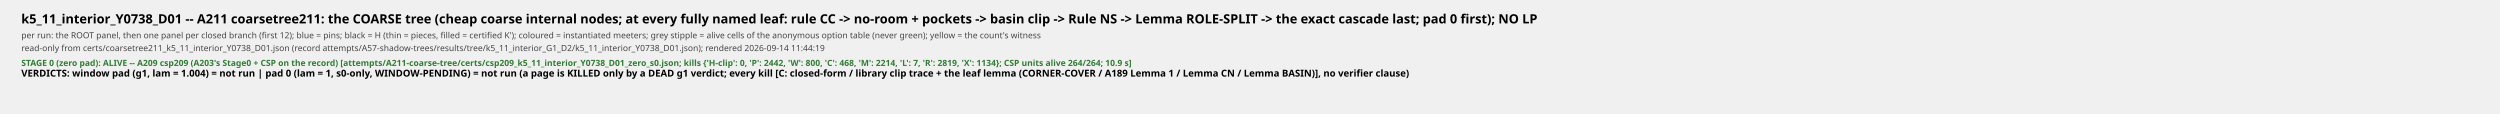
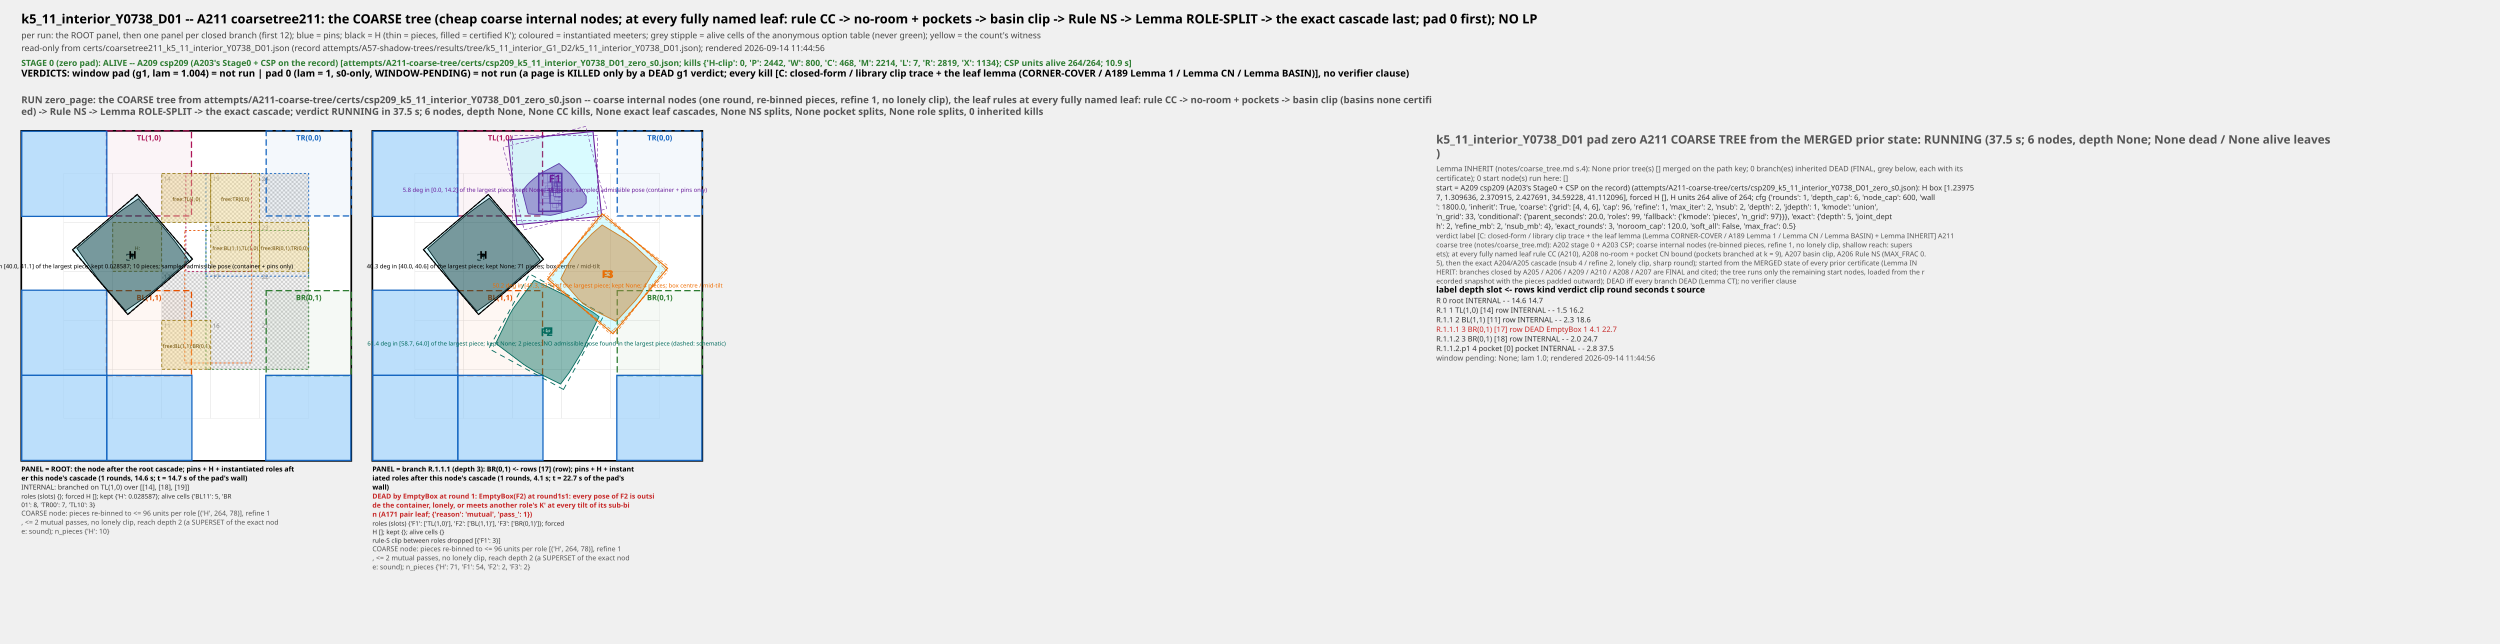
- <svg xmlns="http://www.w3.org/2000/svg" width="2350" height="107" font-family="Segoe UI, sans-serif" style="background:#fff">
+ <svg xmlns="http://www.w3.org/2000/svg" width="2350" height="605" font-family="Segoe UI, sans-serif" style="background:#fff">
  <defs>
    <pattern id="stipple" width="4" height="4" patternUnits="userSpaceOnUse">
      <rect width="4" height="4" fill="#f2f2f2" />
      <circle cx="1" cy="1" r="0.7" fill="#999" />
      <circle cx="3" cy="3" r="0.7" fill="#999" />
    </pattern>
  </defs>
  <text x="20.0" y="22.0" font-size="12" fill="#000" text-anchor="start" font-weight="bold">k5_11_interior_Y0738_D01 -- A211 coarsetree211: the COARSE tree (cheap coarse internal nodes; at every fully named leaf: rule CC -&gt; no-room + pockets -&gt; basin clip -&gt; Rule NS -&gt; Lemma ROLE-SPLIT -&gt; the exact cascade last; pad 0 first); NO LP</text>
  <text x="20.0" y="36.0" font-size="8" fill="#444" text-anchor="start">per run: the ROOT panel, then one panel per closed branch (first 12); blue = pins; black = H (thin = pieces, filled = certified K'); coloured = instantiated meeters; grey stipple = alive cells of the anonymous option table (never green); yellow = the count's witness</text>
-   <text x="20.0" y="48.0" font-size="8" fill="#444" text-anchor="start">read-only from certs/coarsetree211_k5_11_interior_Y0738_D01.json (record attempts/A57-shadow-trees/results/tree/k5_11_interior_G1_D2/k5_11_interior_Y0738_D01.json); rendered 2026-09-14 11:44:19</text>
+   <text x="20.0" y="48.0" font-size="8" fill="#444" text-anchor="start">read-only from certs/coarsetree211_k5_11_interior_Y0738_D01.json (record attempts/A57-shadow-trees/results/tree/k5_11_interior_G1_D2/k5_11_interior_Y0738_D01.json); rendered 2026-09-14 11:44:56</text>
  <text x="20.0" y="62.0" font-size="8" fill="#2e7d32" text-anchor="start" font-weight="bold">STAGE 0 (zero pad): ALIVE -- A209 csp209 (A203's Stage0 + CSP on the record) [attempts/A211-coarse-tree/certs/csp209_k5_11_interior_Y0738_D01_zero_s0.json; kills {'H-clip': 0, 'P': 2442, 'W': 800, 'C': 468, 'M': 2214, 'L': 7, 'R': 2819, 'X': 1134}; CSP units alive 264/264; 10.9 s]</text>
  <text x="20.0" y="72.0" font-size="9" fill="#000" text-anchor="start" font-weight="bold">VERDICTS: window pad (g1, lam = 1.004) = not run | pad 0 (lam = 1, s0-only, WINDOW-PENDING) = not run   (a page is KILLED only by a DEAD g1 verdict; every kill [C: closed-form / library clip trace + the leaf lemma (CORNER-COVER / A189 Lemma 1 / Lemma CN / Lemma BASIN)], no verifier clause)</text>
+   <text x="20.0" y="97.0" font-size="9" fill="#555" text-anchor="start" font-weight="bold">RUN zero_page: the COARSE tree from attempts/A211-coarse-tree/certs/csp209_k5_11_interior_Y0738_D01_zero_s0.json -- coarse internal nodes (one round, re-binned pieces, refine 1, no lonely clip), the leaf rules at every fully named leaf: rule CC -&gt; no-room + pockets -&gt; basin clip (basins none certifi</text>
+   <text x="20.0" y="108.0" font-size="9" fill="#555" text-anchor="start" font-weight="bold">ed) -&gt; Rule NS -&gt; Lemma ROLE-SPLIT -&gt; the exact cascade; verdict RUNNING in 37.5 s; 6 nodes, depth None, None CC kills, None exact leaf cascades, None NS splits, None pocket splits, None role splits, 0 inherited kills</text>
+   <text x="1350.0" y="135.0" font-size="11" fill="#555" text-anchor="start" font-weight="bold">k5_11_interior_Y0738_D01  pad zero  A211 COARSE TREE from the MERGED prior state: RUNNING  (37.5 s; 6 nodes, depth None; None dead / None alive leaves</text>
+   <text x="1350.0" y="148.0" font-size="11" fill="#555" text-anchor="start" font-weight="bold">)</text>
+   <text x="1350.0" y="161.0" font-size="7" fill="#555" text-anchor="start">Lemma INHERIT (notes/coarse_tree.md s.4): None prior tree(s) [] merged on the path key; 0 branch(es) inherited DEAD (FINAL, grey below, each with its </text>
+   <text x="1350.0" y="170.0" font-size="7" fill="#555" text-anchor="start">certificate); 0 start node(s) run here: []</text>
+   <text x="1350.0" y="179.0" font-size="7" fill="#333" text-anchor="start">start = A209 csp209 (A203's Stage0 + CSP on the record) (attempts/A211-coarse-tree/certs/csp209_k5_11_interior_Y0738_D01_zero_s0.json): H box [1.23975</text>
+   <text x="1350.0" y="188.0" font-size="7" fill="#333" text-anchor="start">7, 1.309636, 2.370915, 2.427691, 34.59228, 41.112096], forced H [], H units 264 alive of 264; cfg {'rounds': 1, 'depth_cap': 6, 'node_cap': 600, 'wall</text>
+   <text x="1350.0" y="197.0" font-size="7" fill="#333" text-anchor="start">': 1800.0, 'inherit': True, 'coarse': {'grid': [4, 4, 6], 'cap': 96, 'refine': 1, 'max_iter': 2, 'nsub': 2, 'depth': 2, 'jdepth': 1, 'kmode': 'union',</text>
+   <text x="1350.0" y="206.0" font-size="7" fill="#333" text-anchor="start"> 'n_grid': 33, 'conditional': {'parent_seconds': 20.0, 'roles': 99, 'fallback': {'kmode': 'pieces', 'n_grid': 97}}}, 'exact': {'depth': 5, 'joint_dept</text>
+   <text x="1350.0" y="215.0" font-size="7" fill="#333" text-anchor="start">h': 2, 'refine_mb': 2, 'nsub_mb': 4}, 'exact_rounds': 3, 'noroom_cap': 120.0, 'soft_all': False, 'max_frac': 0.5}</text>
+   <text x="1350.0" y="224.0" font-size="6.5" fill="#555" text-anchor="start">verdict label [C: closed-form / library clip trace + the leaf lemma (Lemma CORNER-COVER / A189 Lemma 1 / Lemma CN / Lemma BASIN) + Lemma INHERIT] A211</text>
+   <text x="1350.0" y="232.5" font-size="6.5" fill="#555" text-anchor="start"> coarse tree (notes/coarse_tree.md): A202 stage 0 + A203 CSP; coarse internal nodes (re-binned pieces, refine 1, no lonely clip, shallow reach: supers</text>
+   <text x="1350.0" y="241.0" font-size="6.5" fill="#555" text-anchor="start">ets); at every fully named leaf rule CC (A210), A208 no-room + pocket CN bound (pockets branched at k = 9), A207 basin clip, A206 Rule NS (MAX_FRAC 0.</text>
+   <text x="1350.0" y="249.5" font-size="6.5" fill="#555" text-anchor="start">5), then the exact A204/A205 cascade (nsub 4 / refine 2, lonely clip, sharp round); started from the MERGED state of every prior certificate (Lemma IN</text>
+   <text x="1350.0" y="258.0" font-size="6.5" fill="#555" text-anchor="start">HERIT: branches closed by A205 / A206 / A209 / A210 / A208 / A207 are FINAL and cited; the tree runs only the remaining start nodes, loaded from the r</text>
+   <text x="1350.0" y="266.5" font-size="6.5" fill="#555" text-anchor="start">ecorded snapshot with the pieces padded outward); DEAD iff every branch DEAD (Lemma CT); no verifier clause</text>
+   <text x="1350.0" y="275.0" font-size="8" fill="#000" text-anchor="start" font-weight="bold">label        depth  slot      &lt;- rows          kind   verdict   clip     round  seconds  t     source</text>
+   <text x="1350.0" y="285.0" font-size="7" fill="#333" text-anchor="start">R            0      root                              INTERNAL  -        -      14.6     14.7</text>
+   <text x="1350.0" y="294.0" font-size="7" fill="#333" text-anchor="start">R.1          1      TL(1,0)   [14]             row    INTERNAL  -        -      1.5      16.2</text>
+   <text x="1350.0" y="303.0" font-size="7" fill="#333" text-anchor="start">R.1.1        2      BL(1,1)   [11]             row    INTERNAL  -        -      2.3      18.6</text>
+   <text x="1350.0" y="312.0" font-size="7" fill="#c62828" text-anchor="start">R.1.1.1      3      BR(0,1)   [17]             row    DEAD      EmptyBox 1      4.1      22.7</text>
+   <text x="1350.0" y="321.0" font-size="7" fill="#333" text-anchor="start">R.1.1.2      3      BR(0,1)   [18]             row    INTERNAL  -        -      2.0      24.7</text>
+   <text x="1350.0" y="330.0" font-size="7" fill="#333" text-anchor="start">R.1.1.2.p1   4      pocket    [0]              pocket INTERNAL  -        -      2.8      37.5</text>
+   <text x="1350.0" y="339.0" font-size="7" fill="#555" text-anchor="start">window pending: None; lam 1.0; rendered 2026-09-14 11:44:56</text>
+   <rect x="20.0" y="123.0" width="310.2" height="310.2" fill="#fff" fill-opacity="1.00" stroke="#000" stroke-width="1.60" />
+   <rect x="60.0" y="347.1" width="46.0" height="46.0" fill="#fff" fill-opacity="1.00" stroke="#ddd" stroke-width="0.30" />
+   <rect x="60.0" y="301.1" width="46.0" height="46.0" fill="#fff" fill-opacity="1.00" stroke="#ddd" stroke-width="0.30" />
+   <rect x="60.0" y="255.1" width="46.0" height="46.0" fill="#fff" fill-opacity="1.00" stroke="#ddd" stroke-width="0.30" />
+   <rect x="60.0" y="209.0" width="46.0" height="46.0" fill="#fff" fill-opacity="1.00" stroke="#ddd" stroke-width="0.30" />
+   <rect x="60.0" y="163.0" width="46.0" height="46.0" fill="#fff" fill-opacity="1.00" stroke="#ddd" stroke-width="0.30" />
+   <rect x="106.0" y="347.1" width="46.0" height="46.0" fill="#fff" fill-opacity="1.00" stroke="#ddd" stroke-width="0.30" />
+   <rect x="106.0" y="301.1" width="46.0" height="46.0" fill="#fff" fill-opacity="1.00" stroke="#ddd" stroke-width="0.30" />
+   <rect x="106.0" y="255.1" width="46.0" height="46.0" fill="#fff" fill-opacity="1.00" stroke="#ddd" stroke-width="0.30" />
+   <rect x="106.0" y="209.0" width="46.0" height="46.0" fill="#fff" fill-opacity="1.00" stroke="#ddd" stroke-width="0.30" />
+   <rect x="106.0" y="163.0" width="46.0" height="46.0" fill="#fff" fill-opacity="1.00" stroke="#ddd" stroke-width="0.30" />
+   <rect x="152.1" y="347.1" width="46.0" height="46.0" fill="#fff" fill-opacity="1.00" stroke="#ddd" stroke-width="0.30" />
+   <rect x="152.1" y="301.1" width="46.0" height="46.0" fill="url(#stipple)" fill-opacity="1.00" stroke="#ddd" stroke-width="0.30" />
+   <text x="154.1" y="308.1" font-size="5.5" fill="#888" text-anchor="start">11</text>
+   <rect x="152.1" y="255.1" width="46.0" height="46.0" fill="url(#stipple)" fill-opacity="1.00" stroke="#ddd" stroke-width="0.30" />
+   <text x="154.1" y="262.1" font-size="5.5" fill="#888" text-anchor="start">12</text>
+   <rect x="152.1" y="209.0" width="46.0" height="46.0" fill="#fff" fill-opacity="1.00" stroke="#ddd" stroke-width="0.30" />
+   <rect x="152.1" y="163.0" width="46.0" height="46.0" fill="url(#stipple)" fill-opacity="1.00" stroke="#ddd" stroke-width="0.30" />
+   <text x="154.1" y="170.0" font-size="5.5" fill="#888" text-anchor="start">14</text>
+   <rect x="198.1" y="347.1" width="46.0" height="46.0" fill="#fff" fill-opacity="1.00" stroke="#ddd" stroke-width="0.30" />
+   <rect x="198.1" y="301.1" width="46.0" height="46.0" fill="url(#stipple)" fill-opacity="1.00" stroke="#ddd" stroke-width="0.30" />
+   <text x="200.1" y="308.1" font-size="5.5" fill="#888" text-anchor="start">16</text>
+   <rect x="198.1" y="255.1" width="46.0" height="46.0" fill="url(#stipple)" fill-opacity="1.00" stroke="#ddd" stroke-width="0.30" />
+   <text x="200.1" y="262.1" font-size="5.5" fill="#888" text-anchor="start">17</text>
+   <rect x="198.1" y="209.0" width="46.0" height="46.0" fill="url(#stipple)" fill-opacity="1.00" stroke="#ddd" stroke-width="0.30" />
+   <text x="200.1" y="216.0" font-size="5.5" fill="#888" text-anchor="start">18</text>
+   <rect x="198.1" y="163.0" width="46.0" height="46.0" fill="url(#stipple)" fill-opacity="1.00" stroke="#ddd" stroke-width="0.30" />
+   <text x="200.1" y="170.0" font-size="5.5" fill="#888" text-anchor="start">19</text>
+   <rect x="244.1" y="347.1" width="46.0" height="46.0" fill="#fff" fill-opacity="1.00" stroke="#ddd" stroke-width="0.30" />
+   <rect x="244.1" y="301.1" width="46.0" height="46.0" fill="url(#stipple)" fill-opacity="1.00" stroke="#ddd" stroke-width="0.30" />
+   <text x="246.1" y="308.1" font-size="5.5" fill="#888" text-anchor="start">21</text>
+   <rect x="244.1" y="255.1" width="46.0" height="46.0" fill="url(#stipple)" fill-opacity="1.00" stroke="#ddd" stroke-width="0.30" />
+   <text x="246.1" y="262.1" font-size="5.5" fill="#888" text-anchor="start">22</text>
+   <rect x="244.1" y="209.0" width="46.0" height="46.0" fill="url(#stipple)" fill-opacity="1.00" stroke="#ddd" stroke-width="0.30" />
+   <text x="246.1" y="216.0" font-size="5.5" fill="#888" text-anchor="start">23</text>
+   <rect x="244.1" y="163.0" width="46.0" height="46.0" fill="url(#stipple)" fill-opacity="1.00" stroke="#ddd" stroke-width="0.30" />
+   <text x="246.1" y="170.0" font-size="5.5" fill="#888" text-anchor="start">24</text>
+   <rect x="100.0" y="273.2" width="80.0" height="80.0" fill="#e65100" fill-opacity="0.05" stroke="#e65100" stroke-width="1.20" stroke-dasharray="6,3" />
+   <text x="140.0" y="282.2" font-size="7" fill="#e65100" text-anchor="middle" font-weight="bold">BL(1,1)</text>
+   <rect x="173.7" y="216.6" width="62.9" height="124.6" fill="none" fill-opacity="0.00" stroke="#e65100" stroke-width="0.80" stroke-dasharray="2,2" />
+   <rect x="250.2" y="273.2" width="80.0" height="80.0" fill="#2e7d32" fill-opacity="0.05" stroke="#2e7d32" stroke-width="1.20" stroke-dasharray="6,3" />
+   <text x="290.2" y="282.2" font-size="7" fill="#2e7d32" text-anchor="middle" font-weight="bold">BR(0,1)</text>
+   <rect x="193.6" y="216.6" width="96.6" height="130.5" fill="none" fill-opacity="0.00" stroke="#2e7d32" stroke-width="0.80" stroke-dasharray="2,2" />
+   <rect x="250.2" y="123.0" width="80.0" height="80.0" fill="#1565c0" fill-opacity="0.05" stroke="#1565c0" stroke-width="1.20" stroke-dasharray="6,3" />
+   <text x="290.2" y="132.0" font-size="7" fill="#1565c0" text-anchor="middle" font-weight="bold">TR(0,0)</text>
+   <rect x="193.6" y="163.0" width="96.6" height="96.6" fill="none" fill-opacity="0.00" stroke="#1565c0" stroke-width="0.80" stroke-dasharray="2,2" />
+   <rect x="100.0" y="123.0" width="80.0" height="80.0" fill="#ad1457" fill-opacity="0.05" stroke="#ad1457" stroke-width="1.20" stroke-dasharray="6,3" />
+   <text x="140.0" y="132.0" font-size="7" fill="#ad1457" text-anchor="middle" font-weight="bold">TL(1,0)</text>
+   <rect x="174.7" y="163.0" width="61.8" height="92.1" fill="none" fill-opacity="0.00" stroke="#ad1457" stroke-width="0.80" stroke-dasharray="2,2" />
+   <rect x="106.0" y="209.0" width="46.0" height="46.0" fill="#ffe082" fill-opacity="0.35" stroke="#8d6e00" stroke-width="0.70" stroke-dasharray="3,2" />
+   <text x="129.1" y="235.1" font-size="5" fill="#6d4c00" text-anchor="middle">H:</text>
+   <rect x="152.1" y="163.0" width="46.0" height="46.0" fill="#ffe082" fill-opacity="0.35" stroke="#8d6e00" stroke-width="0.70" stroke-dasharray="3,2" />
+   <text x="175.1" y="189.0" font-size="5" fill="#6d4c00" text-anchor="middle">free:TL(1,0)</text>
+   <rect x="198.1" y="209.0" width="46.0" height="46.0" fill="#ffe082" fill-opacity="0.35" stroke="#8d6e00" stroke-width="0.70" stroke-dasharray="3,2" />
+   <text x="221.1" y="235.1" font-size="5" fill="#6d4c00" text-anchor="middle">free:BL(1,1),TL(1,0)</text>
+   <rect x="152.1" y="301.1" width="46.0" height="46.0" fill="#ffe082" fill-opacity="0.35" stroke="#8d6e00" stroke-width="0.70" stroke-dasharray="3,2" />
+   <text x="175.1" y="327.1" font-size="5" fill="#6d4c00" text-anchor="middle">free:BL(1,1),BR(0,1)</text>
+   <rect x="198.1" y="163.0" width="46.0" height="46.0" fill="#ffe082" fill-opacity="0.35" stroke="#8d6e00" stroke-width="0.70" stroke-dasharray="3,2" />
+   <text x="221.1" y="189.0" font-size="5" fill="#6d4c00" text-anchor="middle">free:TR(0,0)</text>
+   <rect x="244.1" y="209.0" width="46.0" height="46.0" fill="#ffe082" fill-opacity="0.35" stroke="#8d6e00" stroke-width="0.70" stroke-dasharray="3,2" />
+   <text x="267.2" y="235.1" font-size="5" fill="#6d4c00" text-anchor="middle">free:BR(0,1),TR(0,0)</text>
+   <polygon points="20.4,432.8 100.4,432.8 100.4,352.8 20.4,352.8" fill="#90caf9" fill-opacity="0.60" stroke="#1565c0" stroke-width="1.20" />
+   <polygon points="20.4,352.8 100.4,352.8 100.4,272.8 20.4,272.8" fill="#90caf9" fill-opacity="0.60" stroke="#1565c0" stroke-width="1.20" />
+   <polygon points="20.4,203.4 100.4,203.4 100.4,123.4 20.4,123.4" fill="#90caf9" fill-opacity="0.60" stroke="#1565c0" stroke-width="1.20" />
+   <polygon points="100.4,432.8 180.4,432.8 180.4,352.8 100.4,352.8" fill="#90caf9" fill-opacity="0.60" stroke="#1565c0" stroke-width="1.20" />
+   <polygon points="249.8,432.8 329.8,432.8 329.8,352.8 249.8,352.8" fill="#90caf9" fill-opacity="0.60" stroke="#1565c0" stroke-width="1.20" />
+   <rect x="119.2" y="239.0" width="5.6" height="5.6" fill="none" fill-opacity="0.00" stroke="#000" stroke-width="0.70" stroke-dasharray="4,3" />
+   <rect x="123.2" y="239.0" width="0.5" height="0.5" fill="none" fill-opacity="0.00" stroke="#000000" stroke-width="0.25" />
+   <rect x="124.6" y="239.9" width="0.5" height="0.5" fill="none" fill-opacity="0.00" stroke="#000000" stroke-width="0.25" />
+   <rect x="124.3" y="239.9" width="0.5" height="0.5" fill="none" fill-opacity="0.00" stroke="#000000" stroke-width="0.25" />
+   <rect x="124.1" y="239.9" width="0.7" height="0.8" fill="none" fill-opacity="0.00" stroke="#000000" stroke-width="0.25" />
+   <rect x="124.7" y="239.0" width="0.5" height="0.5" fill="none" fill-opacity="0.00" stroke="#000000" stroke-width="0.25" />
+   <rect x="124.4" y="239.0" width="0.5" height="0.5" fill="none" fill-opacity="0.00" stroke="#000000" stroke-width="0.25" />
+   <rect x="124.1" y="239.0" width="0.7" height="0.9" fill="none" fill-opacity="0.00" stroke="#000000" stroke-width="0.25" />
+   <rect x="123.8" y="239.0" width="1.0" height="1.0" fill="none" fill-opacity="0.00" stroke="#000000" stroke-width="0.25" />
+   <rect x="123.5" y="239.0" width="1.3" height="1.0" fill="none" fill-opacity="0.00" stroke="#000000" stroke-width="0.25" />
+   <rect x="123.4" y="239.0" width="1.4" height="1.0" fill="none" fill-opacity="0.00" stroke="#000000" stroke-width="0.25" />
+   <rect x="123.2" y="239.0" width="1.5" height="1.8" fill="none" fill-opacity="0.00" stroke="#000000" stroke-width="1.40" />
+   <polygon points="72.3,233.4 91.8,261.7 94.6,265.2 118.1,292.1 139.9,277.0 149.5,269.1 177.3,244.9 170.6,235.3 164.6,227.2 157.5,218.4 153.5,213.6 130.1,186.8 116.0,196.6 111.2,200.1 107.2,203.3 98.5,210.6" fill="#000000" fill-opacity="0.45" stroke="#000000" stroke-width="0.80" />
+   <polygon points="120.1,295.6 180.9,243.6 129.0,182.8 68.2,234.7" fill="#00e5ff" fill-opacity="0.15" stroke="#000000" stroke-width="1.00" />
+   <polygon points="119.7,295.5 180.9,244.1 129.4,182.8 68.2,234.3" fill="none" fill-opacity="0.00" stroke="#000000" stroke-width="0.50" stroke-dasharray="3,2" />
+   <polygon points="120.7,295.6 181.0,243.0 128.4,182.8 68.1,235.4" fill="none" fill-opacity="0.00" stroke="#000000" stroke-width="0.50" stroke-dasharray="3,2" />
+   <text x="124.6" y="243.2" font-size="10" fill="#000000" text-anchor="middle" font-weight="bold">H</text>
+   <text x="124.6" y="252.2" font-size="5.5" fill="#000000" text-anchor="middle">40.5 deg in [40.0, 41.1] of the largest piece; kept 0.028587; 10 pieces; sampled admissible pose (container + pins only)</text>
+   <text x="20.0" y="443.2" font-size="6.5" fill="#000" text-anchor="start" font-weight="bold">PANEL = ROOT: the node after the root cascade; pins + H + instantiated roles aft</text>
+   <text x="20.0" y="451.7" font-size="6.5" fill="#000" text-anchor="start" font-weight="bold">er this node's cascade (1 rounds, 14.6 s; t = 14.7 s of the pad's wall)</text>
+   <text x="20.0" y="460.2" font-size="6.5" fill="#333" text-anchor="start">INTERNAL: branched on TL(1,0) over [[14], [18], [19]]</text>
+   <text x="20.0" y="468.7" font-size="6" fill="#333" text-anchor="start">roles (slots) {}; forced H []; kept {'H': 0.028587}; alive cells {'BL11': 5, 'BR</text>
+   <text x="20.0" y="476.7" font-size="6" fill="#333" text-anchor="start">01': 8, 'TR00': 7, 'TL10': 3}</text>
+   <text x="20.0" y="484.7" font-size="6.5" fill="#555" text-anchor="start">COARSE node: pieces re-binned to &lt;= 96 units per role [('H', 264, 78)], refine 1</text>
+   <text x="20.0" y="493.2" font-size="6.5" fill="#555" text-anchor="start">, &lt;= 2 mutual passes, no lonely clip, reach depth 2 (a SUPERSET of the exact nod</text>
+   <text x="20.0" y="501.7" font-size="6.5" fill="#555" text-anchor="start">e: sound); n_pieces {'H': 10}</text>
+   <rect x="350.0" y="123.0" width="310.2" height="310.2" fill="#fff" fill-opacity="1.00" stroke="#000" stroke-width="1.60" />
+   <rect x="390.0" y="347.1" width="46.0" height="46.0" fill="#fff" fill-opacity="1.00" stroke="#ddd" stroke-width="0.30" />
+   <rect x="390.0" y="301.1" width="46.0" height="46.0" fill="#fff" fill-opacity="1.00" stroke="#ddd" stroke-width="0.30" />
+   <rect x="390.0" y="255.1" width="46.0" height="46.0" fill="#fff" fill-opacity="1.00" stroke="#ddd" stroke-width="0.30" />
+   <rect x="390.0" y="209.0" width="46.0" height="46.0" fill="#fff" fill-opacity="1.00" stroke="#ddd" stroke-width="0.30" />
+   <rect x="390.0" y="163.0" width="46.0" height="46.0" fill="#fff" fill-opacity="1.00" stroke="#ddd" stroke-width="0.30" />
+   <rect x="436.0" y="347.1" width="46.0" height="46.0" fill="#fff" fill-opacity="1.00" stroke="#ddd" stroke-width="0.30" />
+   <rect x="436.0" y="301.1" width="46.0" height="46.0" fill="#fff" fill-opacity="1.00" stroke="#ddd" stroke-width="0.30" />
+   <rect x="436.0" y="255.1" width="46.0" height="46.0" fill="#fff" fill-opacity="1.00" stroke="#ddd" stroke-width="0.30" />
+   <rect x="436.0" y="209.0" width="46.0" height="46.0" fill="#fff" fill-opacity="1.00" stroke="#ddd" stroke-width="0.30" />
+   <rect x="436.0" y="163.0" width="46.0" height="46.0" fill="#fff" fill-opacity="1.00" stroke="#ddd" stroke-width="0.30" />
+   <rect x="482.1" y="347.1" width="46.0" height="46.0" fill="#fff" fill-opacity="1.00" stroke="#ddd" stroke-width="0.30" />
+   <rect x="482.1" y="301.1" width="46.0" height="46.0" fill="#fff" fill-opacity="1.00" stroke="#ddd" stroke-width="0.30" />
+   <rect x="482.1" y="255.1" width="46.0" height="46.0" fill="#fff" fill-opacity="1.00" stroke="#ddd" stroke-width="0.30" />
+   <rect x="482.1" y="209.0" width="46.0" height="46.0" fill="#fff" fill-opacity="1.00" stroke="#ddd" stroke-width="0.30" />
+   <rect x="482.1" y="163.0" width="46.0" height="46.0" fill="#fff" fill-opacity="1.00" stroke="#ddd" stroke-width="0.30" />
+   <rect x="528.1" y="347.1" width="46.0" height="46.0" fill="#fff" fill-opacity="1.00" stroke="#ddd" stroke-width="0.30" />
+   <rect x="528.1" y="301.1" width="46.0" height="46.0" fill="#fff" fill-opacity="1.00" stroke="#ddd" stroke-width="0.30" />
+   <rect x="528.1" y="255.1" width="46.0" height="46.0" fill="#fff" fill-opacity="1.00" stroke="#ddd" stroke-width="0.30" />
+   <rect x="528.1" y="209.0" width="46.0" height="46.0" fill="#fff" fill-opacity="1.00" stroke="#ddd" stroke-width="0.30" />
+   <rect x="528.1" y="163.0" width="46.0" height="46.0" fill="#fff" fill-opacity="1.00" stroke="#ddd" stroke-width="0.30" />
+   <rect x="574.1" y="347.1" width="46.0" height="46.0" fill="#fff" fill-opacity="1.00" stroke="#ddd" stroke-width="0.30" />
+   <rect x="574.1" y="301.1" width="46.0" height="46.0" fill="#fff" fill-opacity="1.00" stroke="#ddd" stroke-width="0.30" />
+   <rect x="574.1" y="255.1" width="46.0" height="46.0" fill="#fff" fill-opacity="1.00" stroke="#ddd" stroke-width="0.30" />
+   <rect x="574.1" y="209.0" width="46.0" height="46.0" fill="#fff" fill-opacity="1.00" stroke="#ddd" stroke-width="0.30" />
+   <rect x="574.1" y="163.0" width="46.0" height="46.0" fill="#fff" fill-opacity="1.00" stroke="#ddd" stroke-width="0.30" />
+   <rect x="430.0" y="273.2" width="80.0" height="80.0" fill="#e65100" fill-opacity="0.05" stroke="#e65100" stroke-width="1.20" stroke-dasharray="6,3" />
+   <text x="470.0" y="282.2" font-size="7" fill="#e65100" text-anchor="middle" font-weight="bold">BL(1,1)</text>
+   <rect x="580.2" y="273.2" width="80.0" height="80.0" fill="#2e7d32" fill-opacity="0.05" stroke="#2e7d32" stroke-width="1.20" stroke-dasharray="6,3" />
+   <text x="620.2" y="282.2" font-size="7" fill="#2e7d32" text-anchor="middle" font-weight="bold">BR(0,1)</text>
+   <rect x="580.2" y="123.0" width="80.0" height="80.0" fill="#1565c0" fill-opacity="0.05" stroke="#1565c0" stroke-width="1.20" stroke-dasharray="6,3" />
+   <text x="620.2" y="132.0" font-size="7" fill="#1565c0" text-anchor="middle" font-weight="bold">TR(0,0)</text>
+   <rect x="430.0" y="123.0" width="80.0" height="80.0" fill="#ad1457" fill-opacity="0.05" stroke="#ad1457" stroke-width="1.20" stroke-dasharray="6,3" />
+   <text x="470.0" y="132.0" font-size="7" fill="#ad1457" text-anchor="middle" font-weight="bold">TL(1,0)</text>
+   <polygon points="350.4,432.8 430.4,432.8 430.4,352.8 350.4,352.8" fill="#90caf9" fill-opacity="0.60" stroke="#1565c0" stroke-width="1.20" />
+   <polygon points="350.4,352.8 430.4,352.8 430.4,272.8 350.4,272.8" fill="#90caf9" fill-opacity="0.60" stroke="#1565c0" stroke-width="1.20" />
+   <polygon points="350.4,203.4 430.4,203.4 430.4,123.4 350.4,123.4" fill="#90caf9" fill-opacity="0.60" stroke="#1565c0" stroke-width="1.20" />
+   <polygon points="430.4,432.8 510.4,432.8 510.4,352.8 430.4,352.8" fill="#90caf9" fill-opacity="0.60" stroke="#1565c0" stroke-width="1.20" />
+   <polygon points="579.8,432.8 659.8,432.8 659.8,352.8 579.8,352.8" fill="#90caf9" fill-opacity="0.60" stroke="#1565c0" stroke-width="1.20" />
+   <rect x="449.2" y="239.0" width="5.6" height="5.6" fill="none" fill-opacity="0.00" stroke="#000" stroke-width="0.70" stroke-dasharray="4,3" />
+   <rect x="453.4" y="239.0" width="0.5" height="0.5" fill="none" fill-opacity="0.00" stroke="#000000" stroke-width="0.25" />
+   <rect x="453.3" y="239.0" width="0.5" height="0.5" fill="none" fill-opacity="0.00" stroke="#000000" stroke-width="0.25" />
+   <rect x="453.3" y="239.0" width="0.5" height="0.5" fill="none" fill-opacity="0.00" stroke="#000000" stroke-width="0.25" />
+   <rect x="453.3" y="239.0" width="0.5" height="0.5" fill="none" fill-opacity="0.00" stroke="#000000" stroke-width="0.25" />
+   <rect x="453.2" y="239.0" width="0.5" height="0.5" fill="none" fill-opacity="0.00" stroke="#000000" stroke-width="0.25" />
+   <rect x="454.8" y="239.9" width="0.5" height="0.5" fill="none" fill-opacity="0.00" stroke="#000000" stroke-width="0.25" />
+   <rect x="454.7" y="239.9" width="0.5" height="0.5" fill="none" fill-opacity="0.00" stroke="#000000" stroke-width="0.25" />
+   <rect x="454.7" y="239.9" width="0.5" height="0.5" fill="none" fill-opacity="0.00" stroke="#000000" stroke-width="0.25" />
+   <rect x="454.7" y="239.9" width="0.5" height="0.5" fill="none" fill-opacity="0.00" stroke="#000000" stroke-width="0.25" />
+   <rect x="454.6" y="239.9" width="0.5" height="0.5" fill="none" fill-opacity="0.00" stroke="#000000" stroke-width="0.25" />
+   <rect x="454.6" y="239.9" width="0.5" height="0.5" fill="none" fill-opacity="0.00" stroke="#000000" stroke-width="0.25" />
+   <rect x="454.6" y="239.9" width="0.5" height="0.5" fill="none" fill-opacity="0.00" stroke="#000000" stroke-width="0.25" />
+   <rect x="454.5" y="239.9" width="0.5" height="0.5" fill="none" fill-opacity="0.00" stroke="#000000" stroke-width="0.25" />
+   <rect x="454.5" y="239.9" width="0.5" height="0.5" fill="none" fill-opacity="0.00" stroke="#000000" stroke-width="0.25" />
+   <rect x="454.6" y="240.1" width="0.5" height="0.5" fill="none" fill-opacity="0.00" stroke="#000000" stroke-width="0.25" />
+   <rect x="454.5" y="239.9" width="0.5" height="0.5" fill="none" fill-opacity="0.00" stroke="#000000" stroke-width="0.25" />
+   <rect x="454.6" y="240.2" width="0.5" height="0.5" fill="none" fill-opacity="0.00" stroke="#000000" stroke-width="0.25" />
+   <rect x="454.4" y="239.9" width="0.5" height="0.5" fill="none" fill-opacity="0.00" stroke="#000000" stroke-width="0.25" />
+   <rect x="454.6" y="240.2" width="0.5" height="0.5" fill="none" fill-opacity="0.00" stroke="#000000" stroke-width="0.25" />
+   <rect x="454.3" y="239.9" width="0.5" height="0.5" fill="none" fill-opacity="0.00" stroke="#000000" stroke-width="0.25" />
+   <rect x="454.5" y="240.3" width="0.5" height="0.5" fill="none" fill-opacity="0.00" stroke="#000000" stroke-width="0.25" />
+   <rect x="454.5" y="240.3" width="0.5" height="0.5" fill="none" fill-opacity="0.00" stroke="#000000" stroke-width="0.25" />
+   <rect x="454.3" y="239.9" width="0.5" height="0.5" fill="none" fill-opacity="0.00" stroke="#000000" stroke-width="0.25" />
+   <rect x="454.2" y="239.9" width="0.6" height="0.5" fill="none" fill-opacity="0.00" stroke="#000000" stroke-width="0.25" />
+   <rect x="454.5" y="240.3" width="0.5" height="0.5" fill="none" fill-opacity="0.00" stroke="#000000" stroke-width="0.25" />
+   <rect x="454.4" y="240.3" width="0.5" height="0.5" fill="none" fill-opacity="0.00" stroke="#000000" stroke-width="0.25" />
+   <rect x="454.1" y="239.9" width="0.5" height="0.5" fill="none" fill-opacity="0.00" stroke="#000000" stroke-width="0.25" />
+   <rect x="454.4" y="239.9" width="0.5" height="0.5" fill="none" fill-opacity="0.00" stroke="#000000" stroke-width="0.25" />
+   <rect x="454.8" y="239.0" width="0.5" height="0.5" fill="none" fill-opacity="0.00" stroke="#000000" stroke-width="0.25" />
+   <rect x="454.7" y="239.0" width="0.5" height="0.5" fill="none" fill-opacity="0.00" stroke="#000000" stroke-width="0.25" />
+   <rect x="454.7" y="239.0" width="0.5" height="0.5" fill="none" fill-opacity="0.00" stroke="#000000" stroke-width="0.25" />
+   <rect x="454.6" y="239.0" width="0.5" height="0.5" fill="none" fill-opacity="0.00" stroke="#000000" stroke-width="0.25" />
+   <rect x="454.6" y="239.0" width="0.5" height="0.5" fill="none" fill-opacity="0.00" stroke="#000000" stroke-width="0.25" />
+   <rect x="454.6" y="239.1" width="0.5" height="0.5" fill="none" fill-opacity="0.00" stroke="#000000" stroke-width="0.25" />
+   <rect x="454.5" y="239.0" width="0.5" height="0.5" fill="none" fill-opacity="0.00" stroke="#000000" stroke-width="0.25" />
+   <rect x="454.6" y="239.2" width="0.5" height="0.5" fill="none" fill-opacity="0.00" stroke="#000000" stroke-width="0.25" />
+   <rect x="454.4" y="239.0" width="0.5" height="0.5" fill="none" fill-opacity="0.00" stroke="#000000" stroke-width="0.25" />
+   <rect x="454.6" y="239.2" width="0.5" height="0.5" fill="none" fill-opacity="0.00" stroke="#000000" stroke-width="0.25" />
+   <rect x="454.4" y="239.0" width="0.5" height="0.5" fill="none" fill-opacity="0.00" stroke="#000000" stroke-width="0.25" />
+   <rect x="454.6" y="239.3" width="0.5" height="0.5" fill="none" fill-opacity="0.00" stroke="#000000" stroke-width="0.25" />
+   <rect x="454.5" y="239.3" width="0.5" height="0.5" fill="none" fill-opacity="0.00" stroke="#000000" stroke-width="0.25" />
+   <rect x="454.3" y="239.0" width="0.5" height="0.5" fill="none" fill-opacity="0.00" stroke="#000000" stroke-width="0.25" />
+   <rect x="454.2" y="239.0" width="0.6" height="0.5" fill="none" fill-opacity="0.00" stroke="#000000" stroke-width="0.25" />
+   <rect x="454.5" y="239.4" width="0.5" height="0.5" fill="none" fill-opacity="0.00" stroke="#000000" stroke-width="0.25" />
+   <rect x="454.4" y="239.4" width="0.5" height="0.5" fill="none" fill-opacity="0.00" stroke="#000000" stroke-width="0.25" />
+   <rect x="454.1" y="239.0" width="0.5" height="0.5" fill="none" fill-opacity="0.00" stroke="#000000" stroke-width="0.25" />
+   <rect x="454.4" y="239.0" width="0.5" height="0.5" fill="none" fill-opacity="0.00" stroke="#000000" stroke-width="0.25" />
+   <rect x="454.4" y="239.4" width="0.5" height="0.5" fill="none" fill-opacity="0.00" stroke="#000000" stroke-width="0.25" />
+   <rect x="454.3" y="239.4" width="0.5" height="0.5" fill="none" fill-opacity="0.00" stroke="#000000" stroke-width="0.25" />
+   <rect x="453.9" y="239.0" width="0.5" height="0.5" fill="none" fill-opacity="0.00" stroke="#000000" stroke-width="0.25" />
+   <rect x="454.3" y="239.0" width="0.5" height="0.5" fill="none" fill-opacity="0.00" stroke="#000000" stroke-width="0.25" />
+   <rect x="453.8" y="239.0" width="0.5" height="0.5" fill="none" fill-opacity="0.00" stroke="#000000" stroke-width="0.25" />
+   <rect x="453.8" y="239.0" width="0.5" height="0.6" fill="none" fill-opacity="0.00" stroke="#000000" stroke-width="0.25" />
+   <rect x="454.3" y="239.4" width="0.5" height="0.5" fill="none" fill-opacity="0.00" stroke="#000000" stroke-width="0.25" />
+   <rect x="454.3" y="239.0" width="0.5" height="0.5" fill="none" fill-opacity="0.00" stroke="#000000" stroke-width="0.25" />
+   <rect x="453.7" y="239.0" width="0.5" height="0.5" fill="none" fill-opacity="0.00" stroke="#000000" stroke-width="0.25" />
+   <rect x="453.6" y="239.0" width="0.5" height="0.6" fill="none" fill-opacity="0.00" stroke="#000000" stroke-width="0.25" />
+   <rect x="453.8" y="239.3" width="0.5" height="0.5" fill="none" fill-opacity="0.00" stroke="#000000" stroke-width="0.25" />
+   <rect x="453.5" y="239.0" width="0.6" height="0.5" fill="none" fill-opacity="0.00" stroke="#000000" stroke-width="0.25" />
+   <rect x="454.1" y="239.4" width="0.6" height="0.5" fill="none" fill-opacity="0.00" stroke="#000000" stroke-width="0.25" />
+   <rect x="454.1" y="239.0" width="0.6" height="0.5" fill="none" fill-opacity="0.00" stroke="#000000" stroke-width="0.25" />
+   <rect x="454.1" y="239.4" width="0.6" height="0.5" fill="none" fill-opacity="0.00" stroke="#000000" stroke-width="0.25" />
+   <rect x="454.1" y="239.0" width="0.6" height="0.5" fill="none" fill-opacity="0.00" stroke="#000000" stroke-width="0.25" />
+   <rect x="453.7" y="239.4" width="0.5" height="0.5" fill="none" fill-opacity="0.00" stroke="#000000" stroke-width="0.25" />
+   <rect x="453.4" y="239.0" width="0.7" height="0.5" fill="none" fill-opacity="0.00" stroke="#000000" stroke-width="0.25" />
+   <rect x="453.7" y="239.4" width="0.5" height="0.5" fill="none" fill-opacity="0.00" stroke="#000000" stroke-width="0.25" />
+   <rect x="453.4" y="239.0" width="0.7" height="0.5" fill="none" fill-opacity="0.00" stroke="#000000" stroke-width="0.25" />
+   <rect x="454.1" y="239.4" width="0.7" height="0.5" fill="none" fill-opacity="0.00" stroke="#000000" stroke-width="0.25" />
+   <rect x="454.1" y="239.0" width="0.7" height="0.5" fill="none" fill-opacity="0.00" stroke="#000000" stroke-width="0.25" />
+   <rect x="454.1" y="239.4" width="0.7" height="0.5" fill="none" fill-opacity="0.00" stroke="#000000" stroke-width="0.25" />
+   <rect x="454.1" y="239.0" width="0.7" height="0.5" fill="none" fill-opacity="0.00" stroke="#000000" stroke-width="0.25" />
+   <rect x="453.2" y="239.0" width="1.5" height="1.8" fill="none" fill-opacity="0.00" stroke="#000000" stroke-width="1.40" />
+   <polygon points="402.0,233.7 422.1,262.1 424.6,265.3 448.4,292.5 468.6,278.1 474.9,273.1 507.7,244.5 499.0,232.3 493.4,225.1 490.2,221.1 483.8,213.6 460.0,186.3 449.2,193.9 439.9,200.9 435.9,204.1 428.5,210.6" fill="#000000" fill-opacity="0.45" stroke="#000000" stroke-width="0.80" />
+   <polygon points="449.8,295.6 510.8,243.8 459.0,182.8 398.0,234.6" fill="#00e5ff" fill-opacity="0.15" stroke="#000000" stroke-width="1.00" />
+   <polygon points="449.5,295.6 510.8,244.1 459.3,182.8 398.1,234.3" fill="none" fill-opacity="0.00" stroke="#000000" stroke-width="0.50" stroke-dasharray="3,2" />
+   <polygon points="450.1,295.6 510.8,243.6 458.8,182.8 398.0,234.8" fill="none" fill-opacity="0.00" stroke="#000000" stroke-width="0.50" stroke-dasharray="3,2" />
+   <text x="454.4" y="243.2" font-size="10" fill="#000000" text-anchor="middle" font-weight="bold">H</text>
+   <text x="454.4" y="252.2" font-size="5.5" fill="#000000" text-anchor="middle">40.3 deg in [40.0, 40.6] of the largest piece; kept None; 71 pieces; box centre / mid-tilt</text>
+   <rect x="522.1" y="181.0" width="6.0" height="4.6" fill="none" fill-opacity="0.00" stroke="#6a1b9a" stroke-width="0.25" />
+   <rect x="517.4" y="181.0" width="10.7" height="9.0" fill="none" fill-opacity="0.00" stroke="#6a1b9a" stroke-width="0.25" />
+   <rect x="521.1" y="172.0" width="7.0" height="4.9" fill="none" fill-opacity="0.00" stroke="#6a1b9a" stroke-width="0.25" />
+   <rect x="518.7" y="172.0" width="9.4" height="9.0" fill="none" fill-opacity="0.00" stroke="#6a1b9a" stroke-width="0.25" />
+   <rect x="511.0" y="163.0" width="8.4" height="9.0" fill="none" fill-opacity="0.00" stroke="#6a1b9a" stroke-width="0.25" />
+   <rect x="519.4" y="163.0" width="8.7" height="9.0" fill="none" fill-opacity="0.00" stroke="#6a1b9a" stroke-width="0.25" />
+   <rect x="514.8" y="171.6" width="4.1" height="5.3" fill="none" fill-opacity="0.00" stroke="#6a1b9a" stroke-width="0.25" />
+   <rect x="512.8" y="174.8" width="6.2" height="6.2" fill="none" fill-opacity="0.00" stroke="#6a1b9a" stroke-width="0.25" />
+   <rect x="519.0" y="171.6" width="9.1" height="9.4" fill="none" fill-opacity="0.00" stroke="#6a1b9a" stroke-width="0.25" />
+   <rect x="519.0" y="174.8" width="9.1" height="6.2" fill="none" fill-opacity="0.00" stroke="#6a1b9a" stroke-width="0.25" />
+   <rect x="519.4" y="191.3" width="5.4" height="3.7" fill="none" fill-opacity="0.00" stroke="#6a1b9a" stroke-width="0.25" />
+   <rect x="517.3" y="191.3" width="10.8" height="6.9" fill="none" fill-opacity="0.00" stroke="#6a1b9a" stroke-width="0.25" />
+   <rect x="509.4" y="177.1" width="7.0" height="9.8" fill="none" fill-opacity="0.00" stroke="#6a1b9a" stroke-width="0.25" />
+   <rect x="506.4" y="178.7" width="10.0" height="11.6" fill="none" fill-opacity="0.00" stroke="#6a1b9a" stroke-width="0.25" />
+   <rect x="516.4" y="177.1" width="11.7" height="14.2" fill="none" fill-opacity="0.00" stroke="#6a1b9a" stroke-width="0.25" />
+   <rect x="516.4" y="178.7" width="11.7" height="12.6" fill="none" fill-opacity="0.00" stroke="#6a1b9a" stroke-width="0.25" />
+   <rect x="517.5" y="191.5" width="10.6" height="6.2" fill="none" fill-opacity="0.00" stroke="#6a1b9a" stroke-width="0.25" />
+   <rect x="522.9" y="191.5" width="5.2" height="5.7" fill="none" fill-opacity="0.00" stroke="#6a1b9a" stroke-width="0.25" />
+   <rect x="525.3" y="191.5" width="1.5" height="1.9" fill="none" fill-opacity="0.00" stroke="#6a1b9a" stroke-width="0.25" />
+   <rect x="507.1" y="179.4" width="10.2" height="11.7" fill="none" fill-opacity="0.00" stroke="#6a1b9a" stroke-width="0.25" />
+   <rect x="511.0" y="179.0" width="6.2" height="5.9" fill="none" fill-opacity="0.00" stroke="#6a1b9a" stroke-width="0.25" />
+   <rect x="517.2" y="179.4" width="10.9" height="12.0" fill="none" fill-opacity="0.00" stroke="#6a1b9a" stroke-width="0.25" />
+   <rect x="517.2" y="179.0" width="10.9" height="12.5" fill="none" fill-opacity="0.00" stroke="#6a1b9a" stroke-width="0.25" />
+   <rect x="524.9" y="188.5" width="2.8" height="3.5" fill="none" fill-opacity="0.00" stroke="#6a1b9a" stroke-width="0.25" />
+   <rect x="521.4" y="184.5" width="6.7" height="4.0" fill="none" fill-opacity="0.00" stroke="#6a1b9a" stroke-width="0.25" />
+   <rect x="525.1" y="184.5" width="1.1" height="1.6" fill="none" fill-opacity="0.00" stroke="#6a1b9a" stroke-width="0.25" />
+   <rect x="515.5" y="178.0" width="5.1" height="5.6" fill="none" fill-opacity="0.00" stroke="#6a1b9a" stroke-width="0.25" />
+   <rect x="518.0" y="176.5" width="2.5" height="2.9" fill="none" fill-opacity="0.00" stroke="#6a1b9a" stroke-width="0.25" />
+   <rect x="520.5" y="178.0" width="7.6" height="6.6" fill="none" fill-opacity="0.00" stroke="#6a1b9a" stroke-width="0.25" />
+   <rect x="520.5" y="176.5" width="7.6" height="8.0" fill="none" fill-opacity="0.00" stroke="#6a1b9a" stroke-width="0.25" />
+   <rect x="523.9" y="179.8" width="1.8" height="2.3" fill="none" fill-opacity="0.00" stroke="#6a1b9a" stroke-width="0.25" />
+   <rect x="519.4" y="174.7" width="4.2" height="4.8" fill="none" fill-opacity="0.00" stroke="#6a1b9a" stroke-width="0.25" />
+   <rect x="523.6" y="174.7" width="4.5" height="5.2" fill="none" fill-opacity="0.00" stroke="#6a1b9a" stroke-width="0.25" />
+   <rect x="524.1" y="177.6" width="0.6" height="0.7" fill="none" fill-opacity="0.00" stroke="#6a1b9a" stroke-width="0.25" />
+   <rect x="519.8" y="172.6" width="4.0" height="4.6" fill="none" fill-opacity="0.00" stroke="#6a1b9a" stroke-width="0.25" />
+   <rect x="523.8" y="172.6" width="4.3" height="5.0" fill="none" fill-opacity="0.00" stroke="#6a1b9a" stroke-width="0.25" />
+   <rect x="523.9" y="175.5" width="0.5" height="0.5" fill="none" fill-opacity="0.00" stroke="#6a1b9a" stroke-width="0.25" />
+   <rect x="519.4" y="170.3" width="4.2" height="4.8" fill="none" fill-opacity="0.00" stroke="#6a1b9a" stroke-width="0.25" />
+   <rect x="523.6" y="170.3" width="4.5" height="5.2" fill="none" fill-opacity="0.00" stroke="#6a1b9a" stroke-width="0.25" />
+   <rect x="523.4" y="173.7" width="0.9" height="1.0" fill="none" fill-opacity="0.00" stroke="#6a1b9a" stroke-width="0.25" />
+   <rect x="518.3" y="168.0" width="4.8" height="5.5" fill="none" fill-opacity="0.00" stroke="#6a1b9a" stroke-width="0.25" />
+   <rect x="523.1" y="168.0" width="5.0" height="5.8" fill="none" fill-opacity="0.00" stroke="#6a1b9a" stroke-width="0.25" />
+   <rect x="521.6" y="171.1" width="4.8" height="3.9" fill="none" fill-opacity="0.00" stroke="#6a1b9a" stroke-width="0.25" />
+   <rect x="521.6" y="171.1" width="6.5" height="4.0" fill="none" fill-opacity="0.00" stroke="#6a1b9a" stroke-width="0.25" />
+   <rect x="516.7" y="165.5" width="5.6" height="5.6" fill="none" fill-opacity="0.00" stroke="#6a1b9a" stroke-width="0.25" />
+   <rect x="522.3" y="165.5" width="5.8" height="5.6" fill="none" fill-opacity="0.00" stroke="#6a1b9a" stroke-width="0.25" />
+   <rect x="514.5" y="163.0" width="6.6" height="7.6" fill="none" fill-opacity="0.00" stroke="#6a1b9a" stroke-width="0.25" />
+   <rect x="521.2" y="163.0" width="6.9" height="8.1" fill="none" fill-opacity="0.00" stroke="#6a1b9a" stroke-width="0.25" />
+   <rect x="506.4" y="163.0" width="21.7" height="35.6" fill="none" fill-opacity="0.00" stroke="#6a1b9a" stroke-width="1.40" />
+   <polygon points="491.0,179.4 496.2,200.0 496.8,201.1 517.5,202.4 520.8,201.8 547.0,195.1 551.0,190.9 551.0,184.4 539.2,167.5 536.2,163.7 525.5,153.7 510.0,162.0 505.3,165.3 501.8,168.0 497.9,171.4 495.7,173.7" fill="#6a1b9a" fill-opacity="0.45" stroke="#6a1b9a" stroke-width="0.80" />
+   <polygon points="485.9,211.2 565.5,203.2 557.4,123.6 477.8,131.6" fill="#00e5ff" fill-opacity="0.15" stroke="#6a1b9a" stroke-width="1.00" />
+   <polygon points="481.6,207.4 561.6,207.4 561.6,127.4 481.6,127.4" fill="none" fill-opacity="0.00" stroke="#6a1b9a" stroke-width="0.50" stroke-dasharray="3,2" />
+   <polygon points="492.7,216.0 570.3,196.3 550.6,118.8 473.0,138.5" fill="none" fill-opacity="0.00" stroke="#6a1b9a" stroke-width="0.50" stroke-dasharray="3,2" />
+   <text x="521.6" y="171.4" font-size="10" fill="#6a1b9a" text-anchor="middle" font-weight="bold">F1</text>
+   <text x="521.6" y="180.4" font-size="5.5" fill="#6a1b9a" text-anchor="middle">5.8 deg in [0.0, 14.2] of the largest piece; kept None; 48 pieces; sampled admissible pose (container + pins only)</text>
+   <rect x="514.8" y="310.5" width="1.4" height="1.0" fill="none" fill-opacity="0.00" stroke="#00695c" stroke-width="0.25" />
+   <rect x="512.2" y="310.8" width="3.2" height="2.0" fill="none" fill-opacity="0.00" stroke="#00695c" stroke-width="0.25" />
+   <rect x="512.2" y="308.4" width="6.3" height="4.7" fill="none" fill-opacity="0.00" stroke="#00695c" stroke-width="1.40" />
+   <polygon points="466.0,322.8 492.2,342.5 495.4,344.6 503.5,349.5 526.9,361.0 535.1,350.1 546.4,331.6 548.1,328.4 563.1,297.7 557.7,293.7 532.9,278.6 529.7,276.8 502.2,263.4 484.2,287.5 482.0,290.7 479.4,295.2" fill="#00695c" fill-opacity="0.45" stroke="#00695c" stroke-width="0.80" />
+   <polygon points="529.7,366.1 568.0,295.9 497.8,257.5 459.5,327.7" fill="none" fill-opacity="0.00" stroke="#00695c" stroke-width="0.80" stroke-dasharray="5,4" />
+   <text x="513.8" y="315.8" font-size="10" fill="#00695c" text-anchor="middle" font-weight="bold">F2</text>
+   <text x="513.8" y="324.8" font-size="5.5" fill="#00695c" text-anchor="middle">61.4 deg in [58.7, 64.0] of the largest piece; kept None; 2 pieces; NO admissible pose found in the largest piece (dashed: schematic)</text>
+   <rect x="571.6" y="255.1" width="2.5" height="2.3" fill="none" fill-opacity="0.00" stroke="#ef6c00" stroke-width="0.25" />
+   <rect x="568.1" y="255.1" width="6.0" height="4.5" fill="none" fill-opacity="0.00" stroke="#ef6c00" stroke-width="0.25" />
+   <rect x="568.1" y="255.1" width="6.0" height="4.5" fill="none" fill-opacity="0.00" stroke="#ef6c00" stroke-width="0.25" />
+   <rect x="570.7" y="255.1" width="3.5" height="2.1" fill="none" fill-opacity="0.00" stroke="#ef6c00" stroke-width="0.25" />
+   <rect x="567.7" y="255.1" width="6.4" height="4.8" fill="none" fill-opacity="0.00" stroke="#ef6c00" stroke-width="1.40" />
+   <polygon points="527.2,262.1 544.0,281.4 548.4,285.7 556.6,291.0 578.8,301.9 581.6,299.5 597.5,282.2 602.3,275.9 617.3,250.6 595.3,230.2 588.9,225.4 566.0,211.5 556.5,219.7 544.7,232.4 540.0,238.8 533.1,250.1" fill="#ef6c00" fill-opacity="0.45" stroke="#ef6c00" stroke-width="0.80" />
+   <polygon points="576.2,313.7 627.5,252.2 566.0,201.0 514.8,262.4" fill="#00e5ff" fill-opacity="0.15" stroke="#ef6c00" stroke-width="1.00" />
+   <polygon points="573.4,313.8 627.7,255.1 568.9,200.8 514.6,259.6" fill="none" fill-opacity="0.00" stroke="#ef6c00" stroke-width="0.50" stroke-dasharray="3,2" />
+   <polygon points="579.1,313.3 627.1,249.3 563.1,201.3 515.1,265.3" fill="none" fill-opacity="0.00" stroke="#ef6c00" stroke-width="0.50" stroke-dasharray="3,2" />
+   <text x="571.1" y="261.3" font-size="10" fill="#ef6c00" text-anchor="middle" font-weight="bold">F3</text>
+   <text x="571.1" y="270.3" font-size="5.5" fill="#ef6c00" text-anchor="middle">50.2 deg in [47.3, 53.1] of the largest piece; kept None; 4 pieces; box centre / mid-tilt</text>
+   <text x="350.0" y="443.2" font-size="6.5" fill="#000" text-anchor="start" font-weight="bold">PANEL = branch R.1.1.1 (depth 3): BR(0,1) &lt;- rows [17] (row); pins + H + instant</text>
+   <text x="350.0" y="451.7" font-size="6.5" fill="#000" text-anchor="start" font-weight="bold">iated roles after this node's cascade (1 rounds, 4.1 s; t = 22.7 s of the pad's </text>
+   <text x="350.0" y="460.2" font-size="6.5" fill="#000" text-anchor="start" font-weight="bold">wall)</text>
+   <text x="350.0" y="468.7" font-size="6.5" fill="#c62828" text-anchor="start" font-weight="bold">DEAD by EmptyBox at round 1: EmptyBox(F2) at round1s1: every pose of F2 is outsi</text>
+   <text x="350.0" y="477.2" font-size="6.5" fill="#c62828" text-anchor="start" font-weight="bold">de the container, lonely, or meets another role's K' at every tilt of its sub-bi</text>
+   <text x="350.0" y="485.7" font-size="6.5" fill="#c62828" text-anchor="start" font-weight="bold">n (A171 pair leaf; {'reason': 'mutual', 'pass_': 1})</text>
+   <text x="350.0" y="494.2" font-size="6" fill="#333" text-anchor="start">roles (slots) {'F1': ['TL(1,0)'], 'F2': ['BL(1,1)'], 'F3': ['BR(0,1)']}; forced </text>
+   <text x="350.0" y="502.2" font-size="6" fill="#333" text-anchor="start">H []; kept {}; alive cells {}</text>
+   <text x="350.0" y="510.2" font-size="6" fill="#333" text-anchor="start">rule-S clip between roles dropped [{'F1': 3}]</text>
+   <text x="350.0" y="518.2" font-size="6.5" fill="#555" text-anchor="start">COARSE node: pieces re-binned to &lt;= 96 units per role [('H', 264, 78)], refine 1</text>
+   <text x="350.0" y="526.7" font-size="6.5" fill="#555" text-anchor="start">, &lt;= 2 mutual passes, no lonely clip, reach depth 2 (a SUPERSET of the exact nod</text>
+   <text x="350.0" y="535.2" font-size="6.5" fill="#555" text-anchor="start">e: sound); n_pieces {'H': 71, 'F1': 54, 'F2': 2, 'F3': 2}</text>
</svg>
